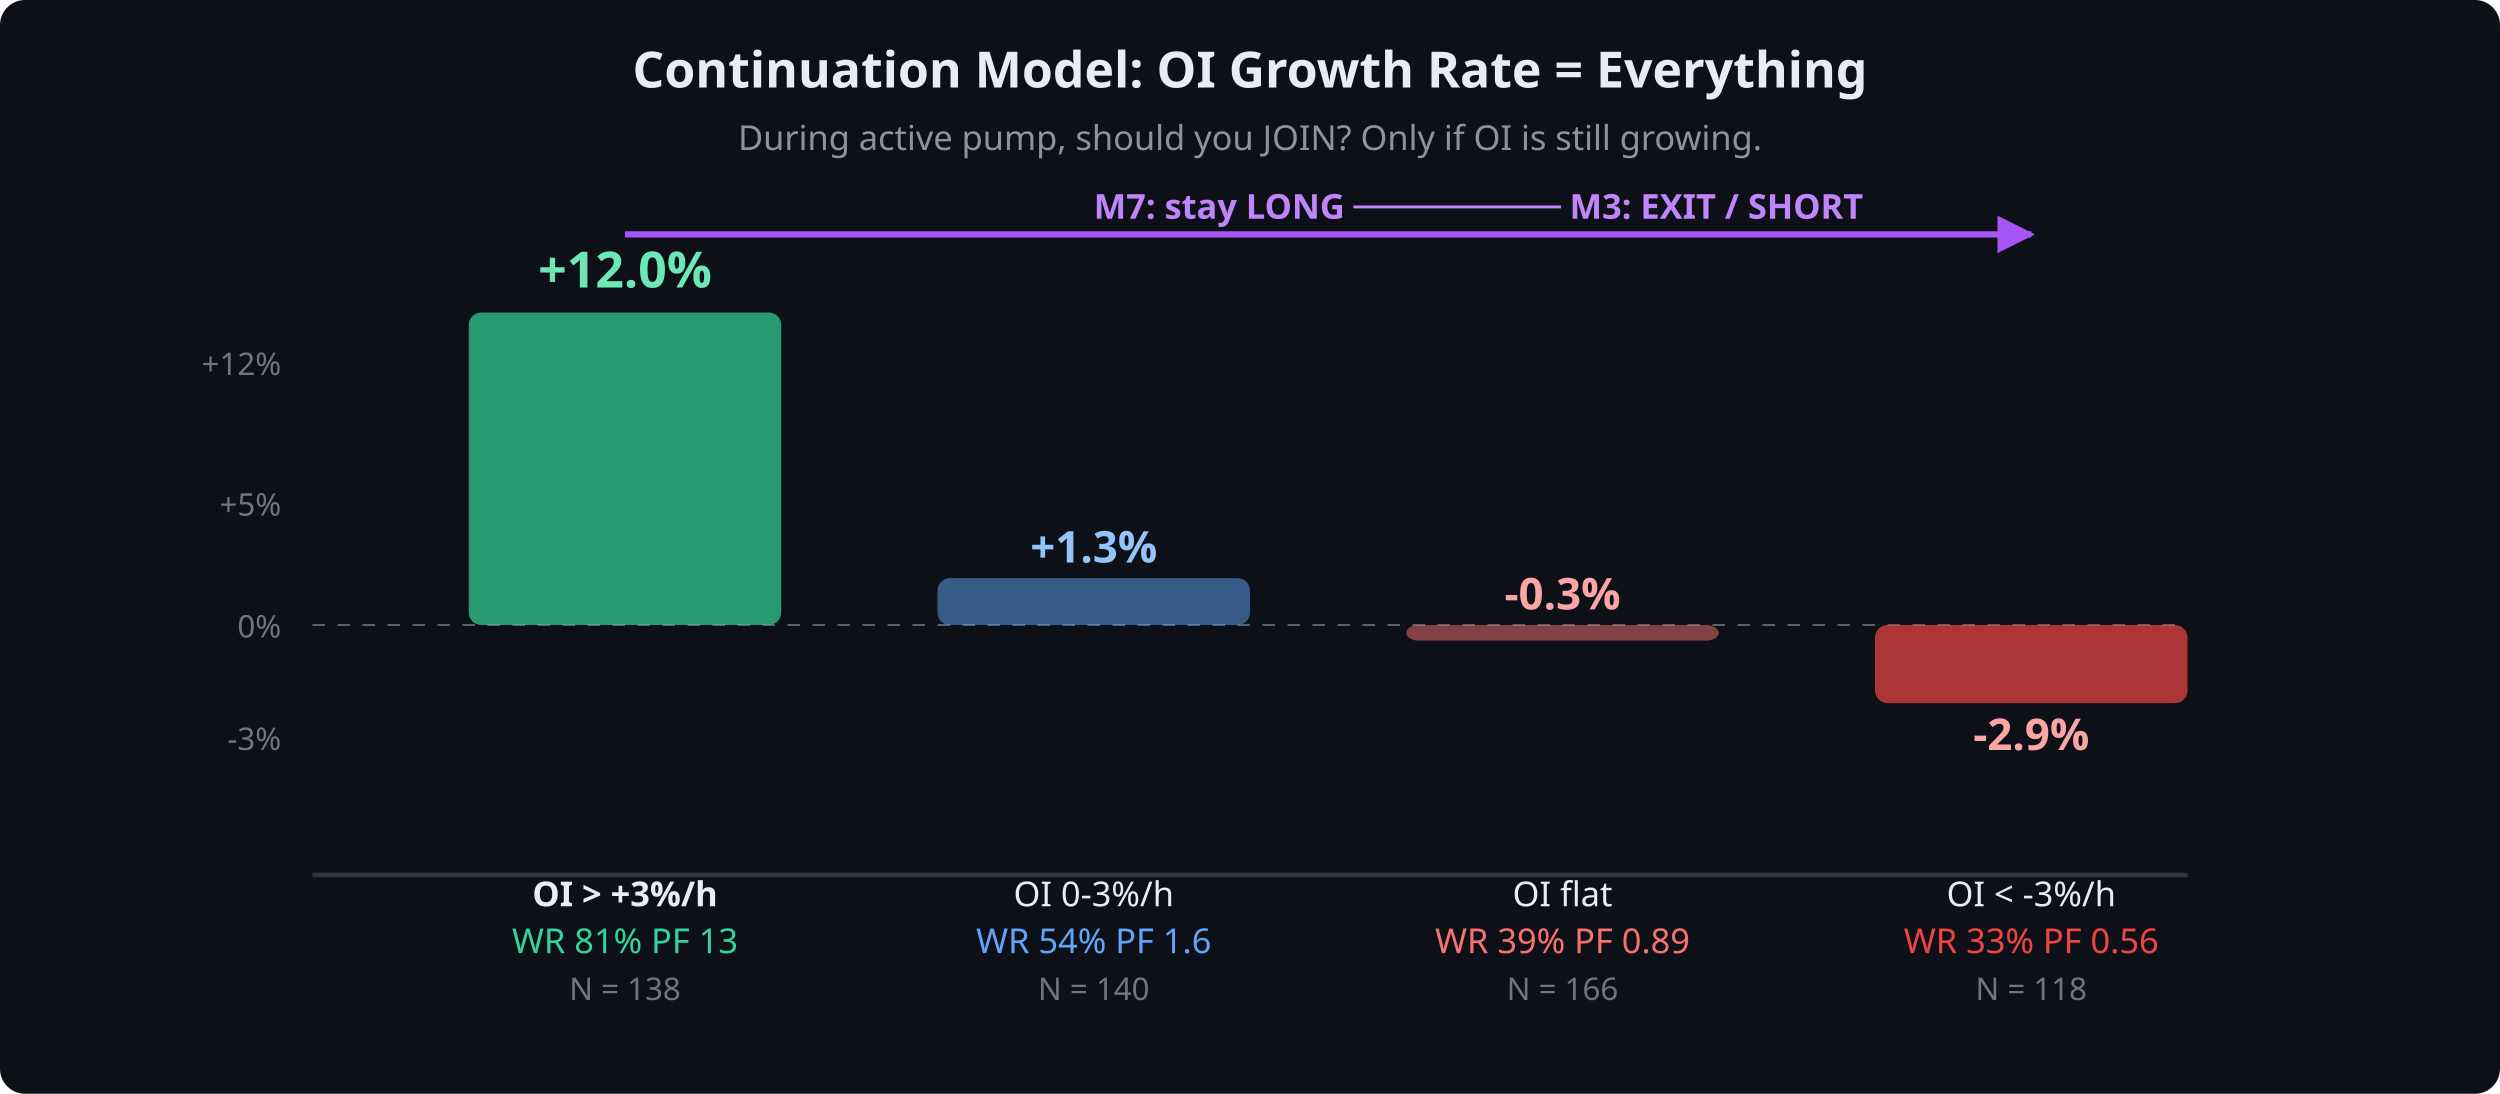
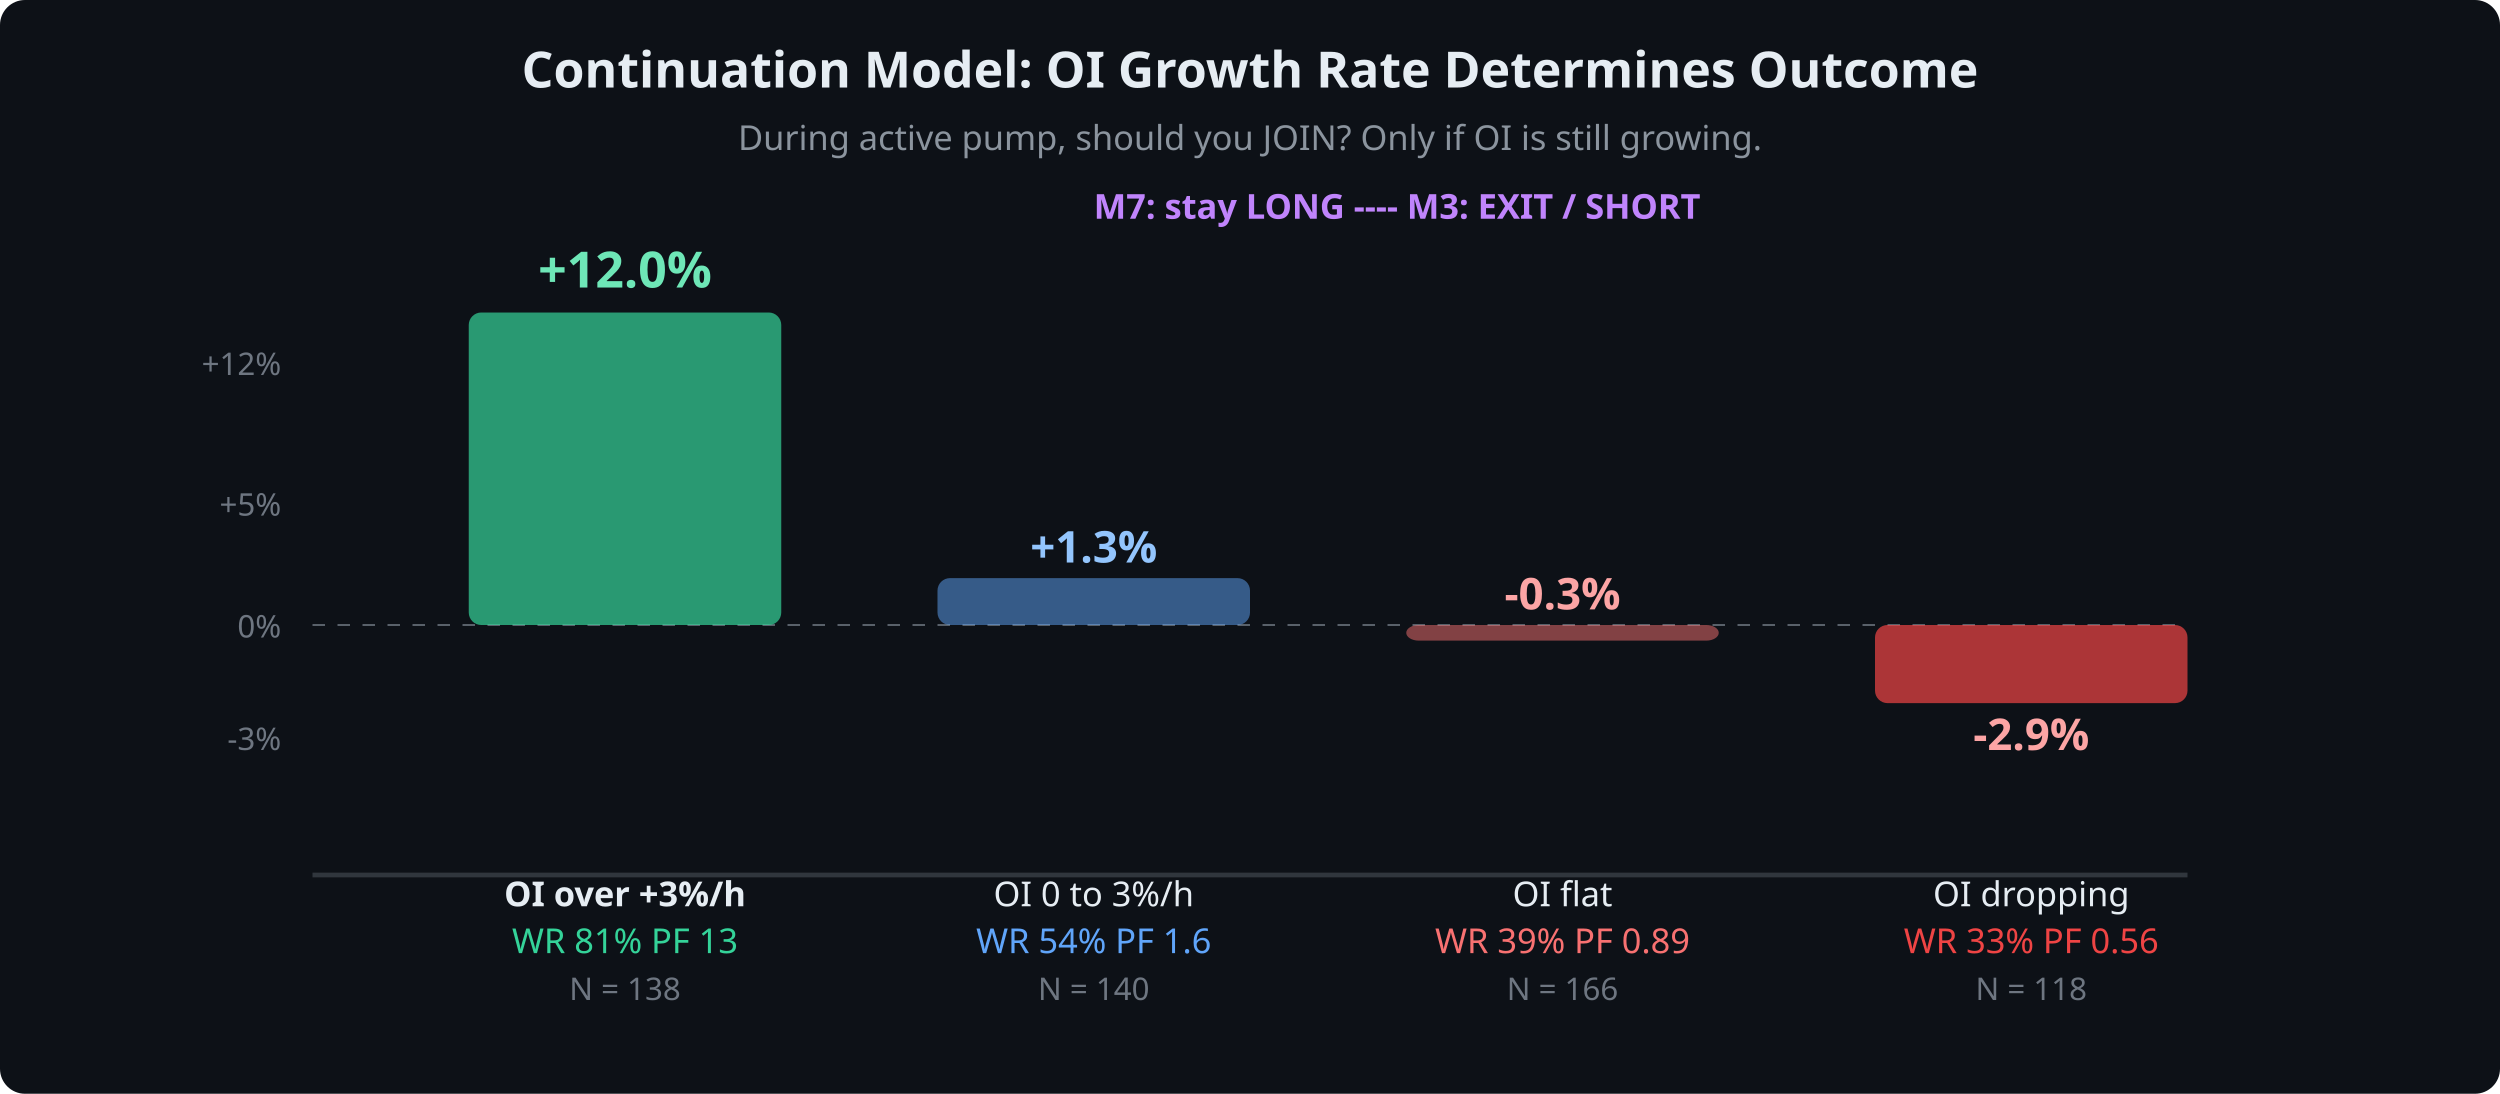
- <svg xmlns="http://www.w3.org/2000/svg" viewBox="0 0 800 350" font-family="'Segoe UI', system-ui, sans-serif">
+ <svg xmlns="http://www.w3.org/2000/svg" viewBox="0 0 800 350" font-family="Segoe UI, system-ui, sans-serif">
  <rect width="800" height="350" fill="#0d1117" rx="8" />
-   <text x="400" y="28" text-anchor="middle" fill="#e6edf3" font-size="16" font-weight="600">Continuation Model: OI Growth Rate = Everything</text>
+   <text x="400" y="28" text-anchor="middle" fill="#e6edf3" font-size="16" font-weight="600">Continuation Model: OI Growth Rate Determines Outcome</text>
  <text x="400" y="48" text-anchor="middle" fill="#8b949e" font-size="11">During active pump, should you JOIN? Only if OI is still growing.</text>
  <line x1="100" y1="280" x2="700" y2="280" stroke="#30363d" stroke-width="1.5" />
  <line x1="100" y1="200" x2="700" y2="200" stroke="#6e7681" stroke-width="0.5" stroke-dasharray="4,4" />
  <text x="90" y="204" fill="#6e7681" font-size="10" text-anchor="end">0%</text>
  <text x="90" y="120" fill="#6e7681" font-size="10" text-anchor="end">+12%</text>
  <text x="90" y="165" fill="#6e7681" font-size="10" text-anchor="end">+5%</text>
  <text x="90" y="240" fill="#6e7681" font-size="10" text-anchor="end">-3%</text>
  <rect x="150" y="100" width="100" height="100" fill="#34d399" opacity="0.7" rx="4" />
  <text x="200" y="92" text-anchor="middle" fill="#6ee7b7" font-size="16" font-weight="700">+12.0%</text>
-   <text x="200" y="290" text-anchor="middle" fill="#e6edf3" font-size="11" font-weight="600">OI &gt; +3%/h</text>
+   <text x="200" y="290" text-anchor="middle" fill="#e6edf3" font-size="11" font-weight="600">OI over +3%/h</text>
  <text x="200" y="305" text-anchor="middle" fill="#34d399" font-size="11">WR 81% PF 13</text>
  <text x="200" y="320" text-anchor="middle" fill="#6e7681" font-size="10">N = 138</text>
  <rect x="300" y="185" width="100" height="15" fill="#60a5fa" opacity="0.5" rx="4" />
  <text x="350" y="180" text-anchor="middle" fill="#93c5fd" font-size="14" font-weight="600">+1.3%</text>
-   <text x="350" y="290" text-anchor="middle" fill="#e6edf3" font-size="11">OI 0-3%/h</text>
+   <text x="350" y="290" text-anchor="middle" fill="#e6edf3" font-size="11">OI 0 to 3%/h</text>
  <text x="350" y="305" text-anchor="middle" fill="#60a5fa" font-size="11">WR 54% PF 1.6</text>
  <text x="350" y="320" text-anchor="middle" fill="#6e7681" font-size="10">N = 140</text>
  <rect x="450" y="200" width="100" height="5" fill="#f87171" opacity="0.5" rx="4" />
  <text x="500" y="195" text-anchor="middle" fill="#fca5a5" font-size="14" font-weight="600">-0.3%</text>
  <text x="500" y="290" text-anchor="middle" fill="#e6edf3" font-size="11">OI flat</text>
  <text x="500" y="305" text-anchor="middle" fill="#f87171" font-size="11">WR 39% PF 0.89</text>
  <text x="500" y="320" text-anchor="middle" fill="#6e7681" font-size="10">N = 166</text>
  <rect x="600" y="200" width="100" height="25" fill="#ef4444" opacity="0.7" rx="4" />
  <text x="650" y="240" text-anchor="middle" fill="#fca5a5" font-size="14" font-weight="600">-2.9%</text>
-   <text x="650" y="290" text-anchor="middle" fill="#e6edf3" font-size="11">OI &lt; -3%/h</text>
+   <text x="650" y="290" text-anchor="middle" fill="#e6edf3" font-size="11">OI dropping</text>
  <text x="650" y="305" text-anchor="middle" fill="#ef4444" font-size="11">WR 33% PF 0.56</text>
  <text x="650" y="320" text-anchor="middle" fill="#6e7681" font-size="10">N = 118</text>
-   <line x1="200" y1="75" x2="650" y2="75" stroke="#a855f7" stroke-width="2" marker-end="url(#arrowP)" />
-   <text x="350" y="70" fill="#c084fc" font-size="11" font-weight="600">M7: stay LONG ────────── M3: EXIT / SHORT</text>
-   <defs>
-     <marker id="arrowP" viewBox="0 0 10 10" refX="9" refY="5" markerWidth="6" markerHeight="6" orient="auto">
-       <path d="M 0 0 L 10 5 L 0 10 z" fill="#a855f7" />
-     </marker>
-   </defs>
+   <text x="350" y="70" fill="#c084fc" font-size="11" font-weight="600">M7: stay LONG ---- M3: EXIT / SHORT</text>
</svg>
